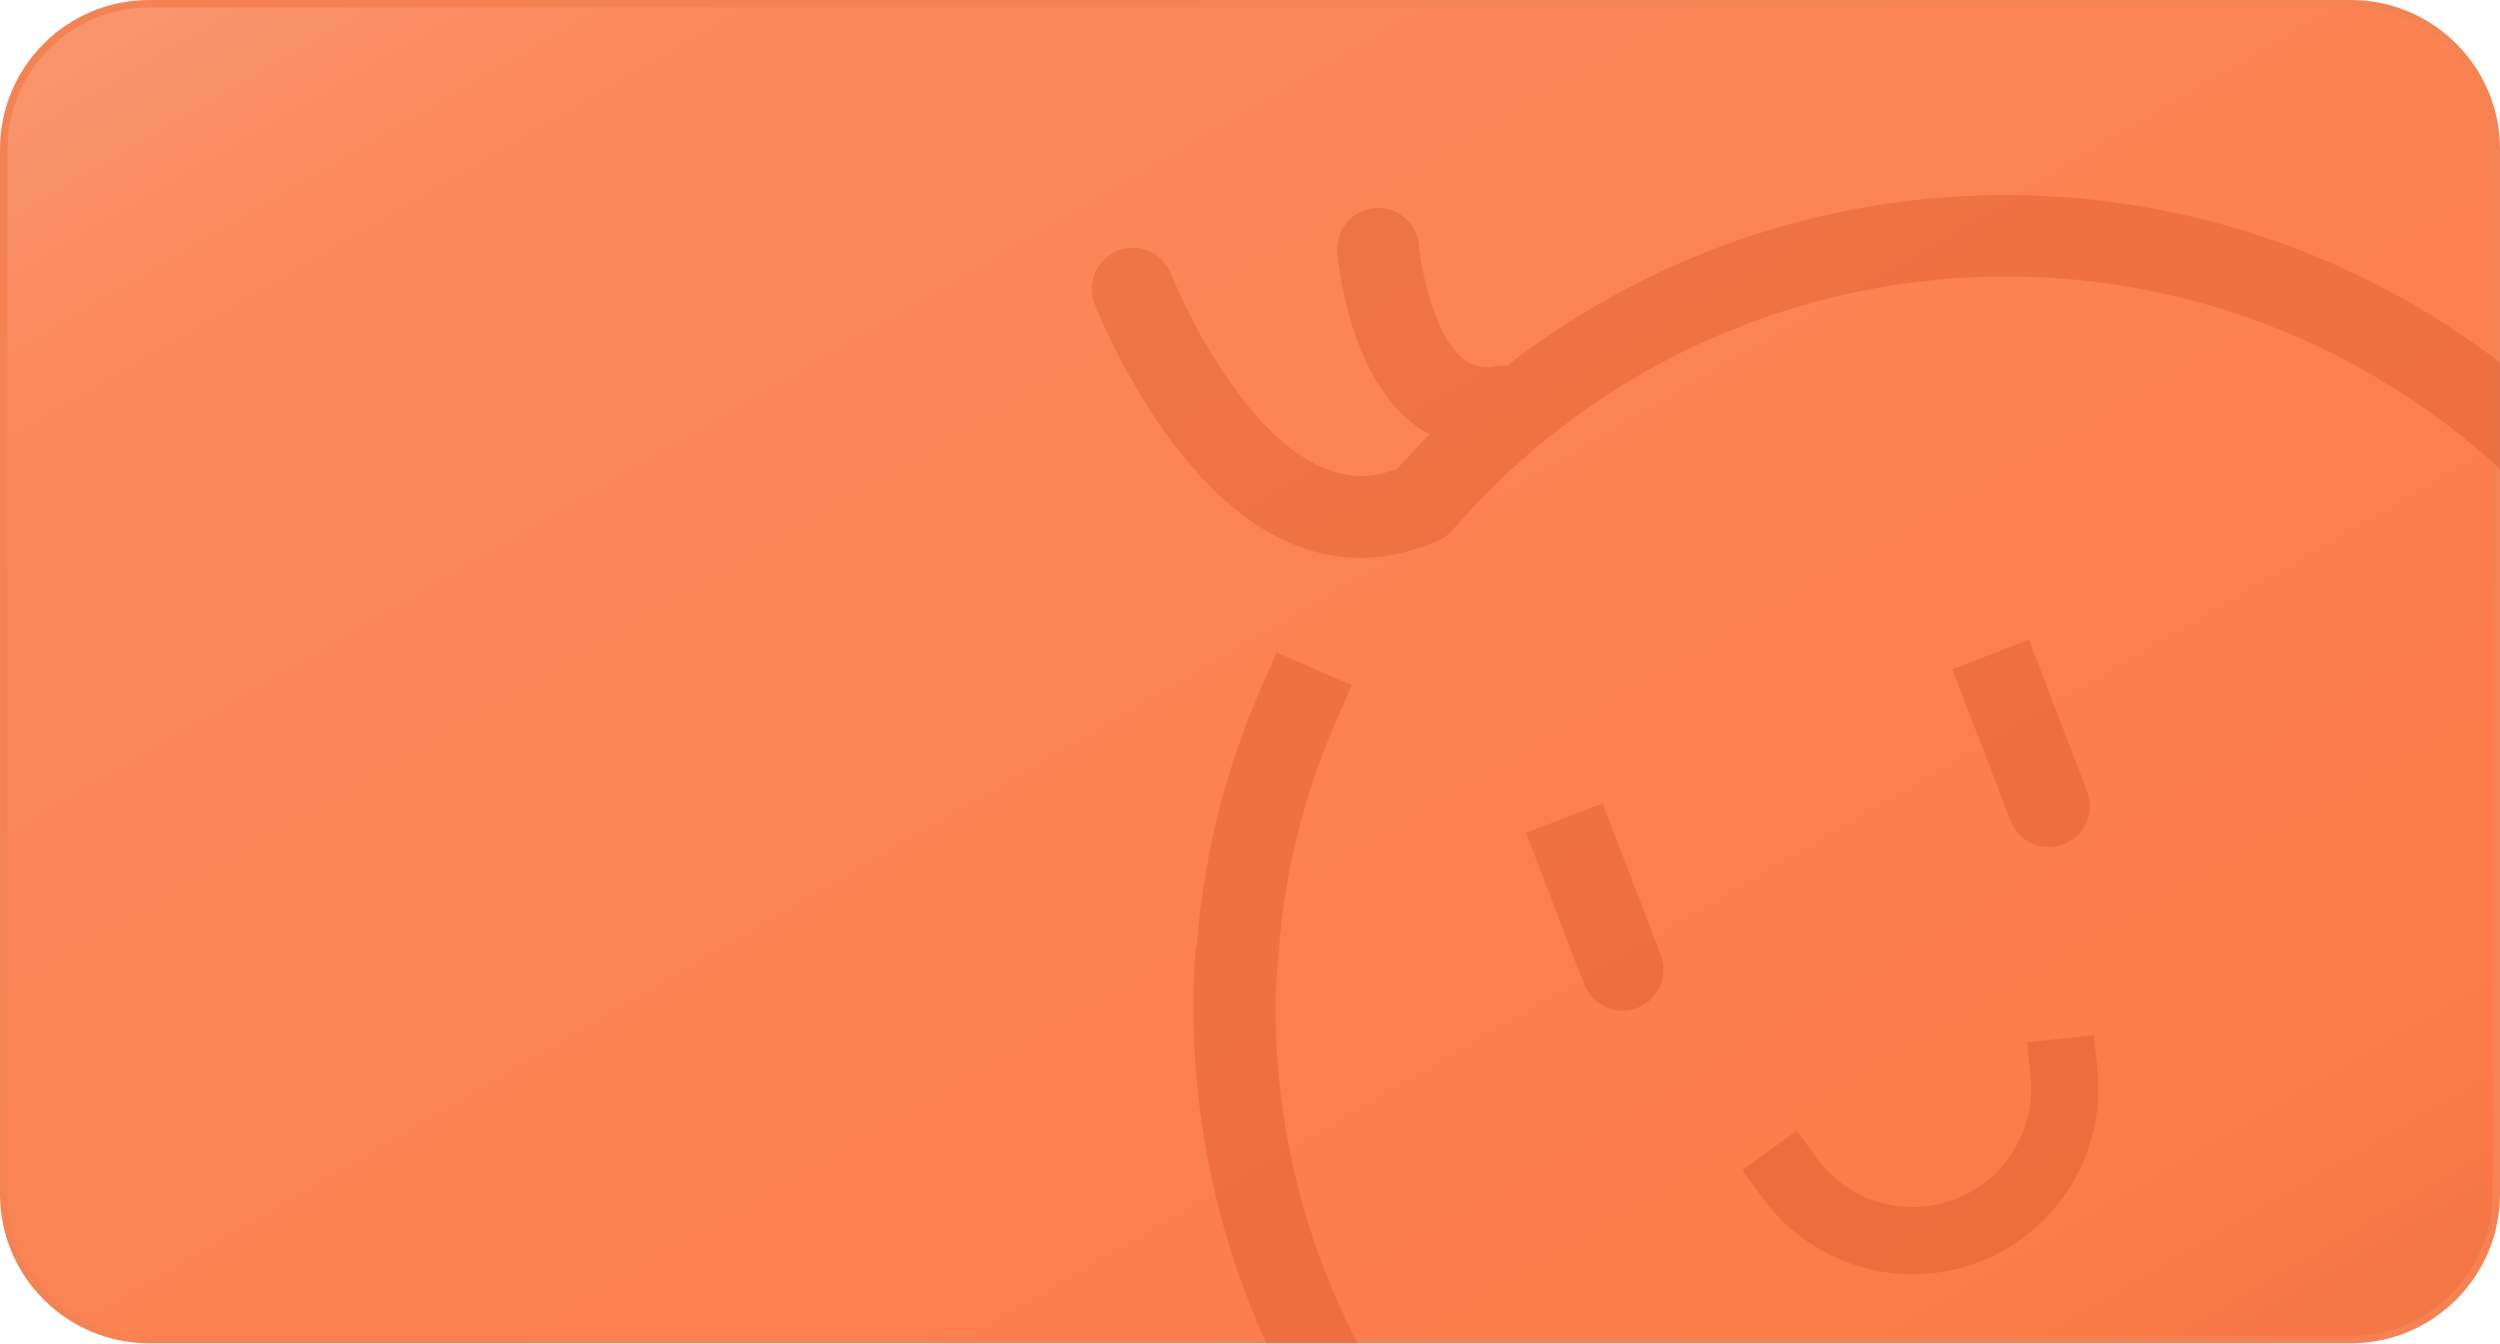
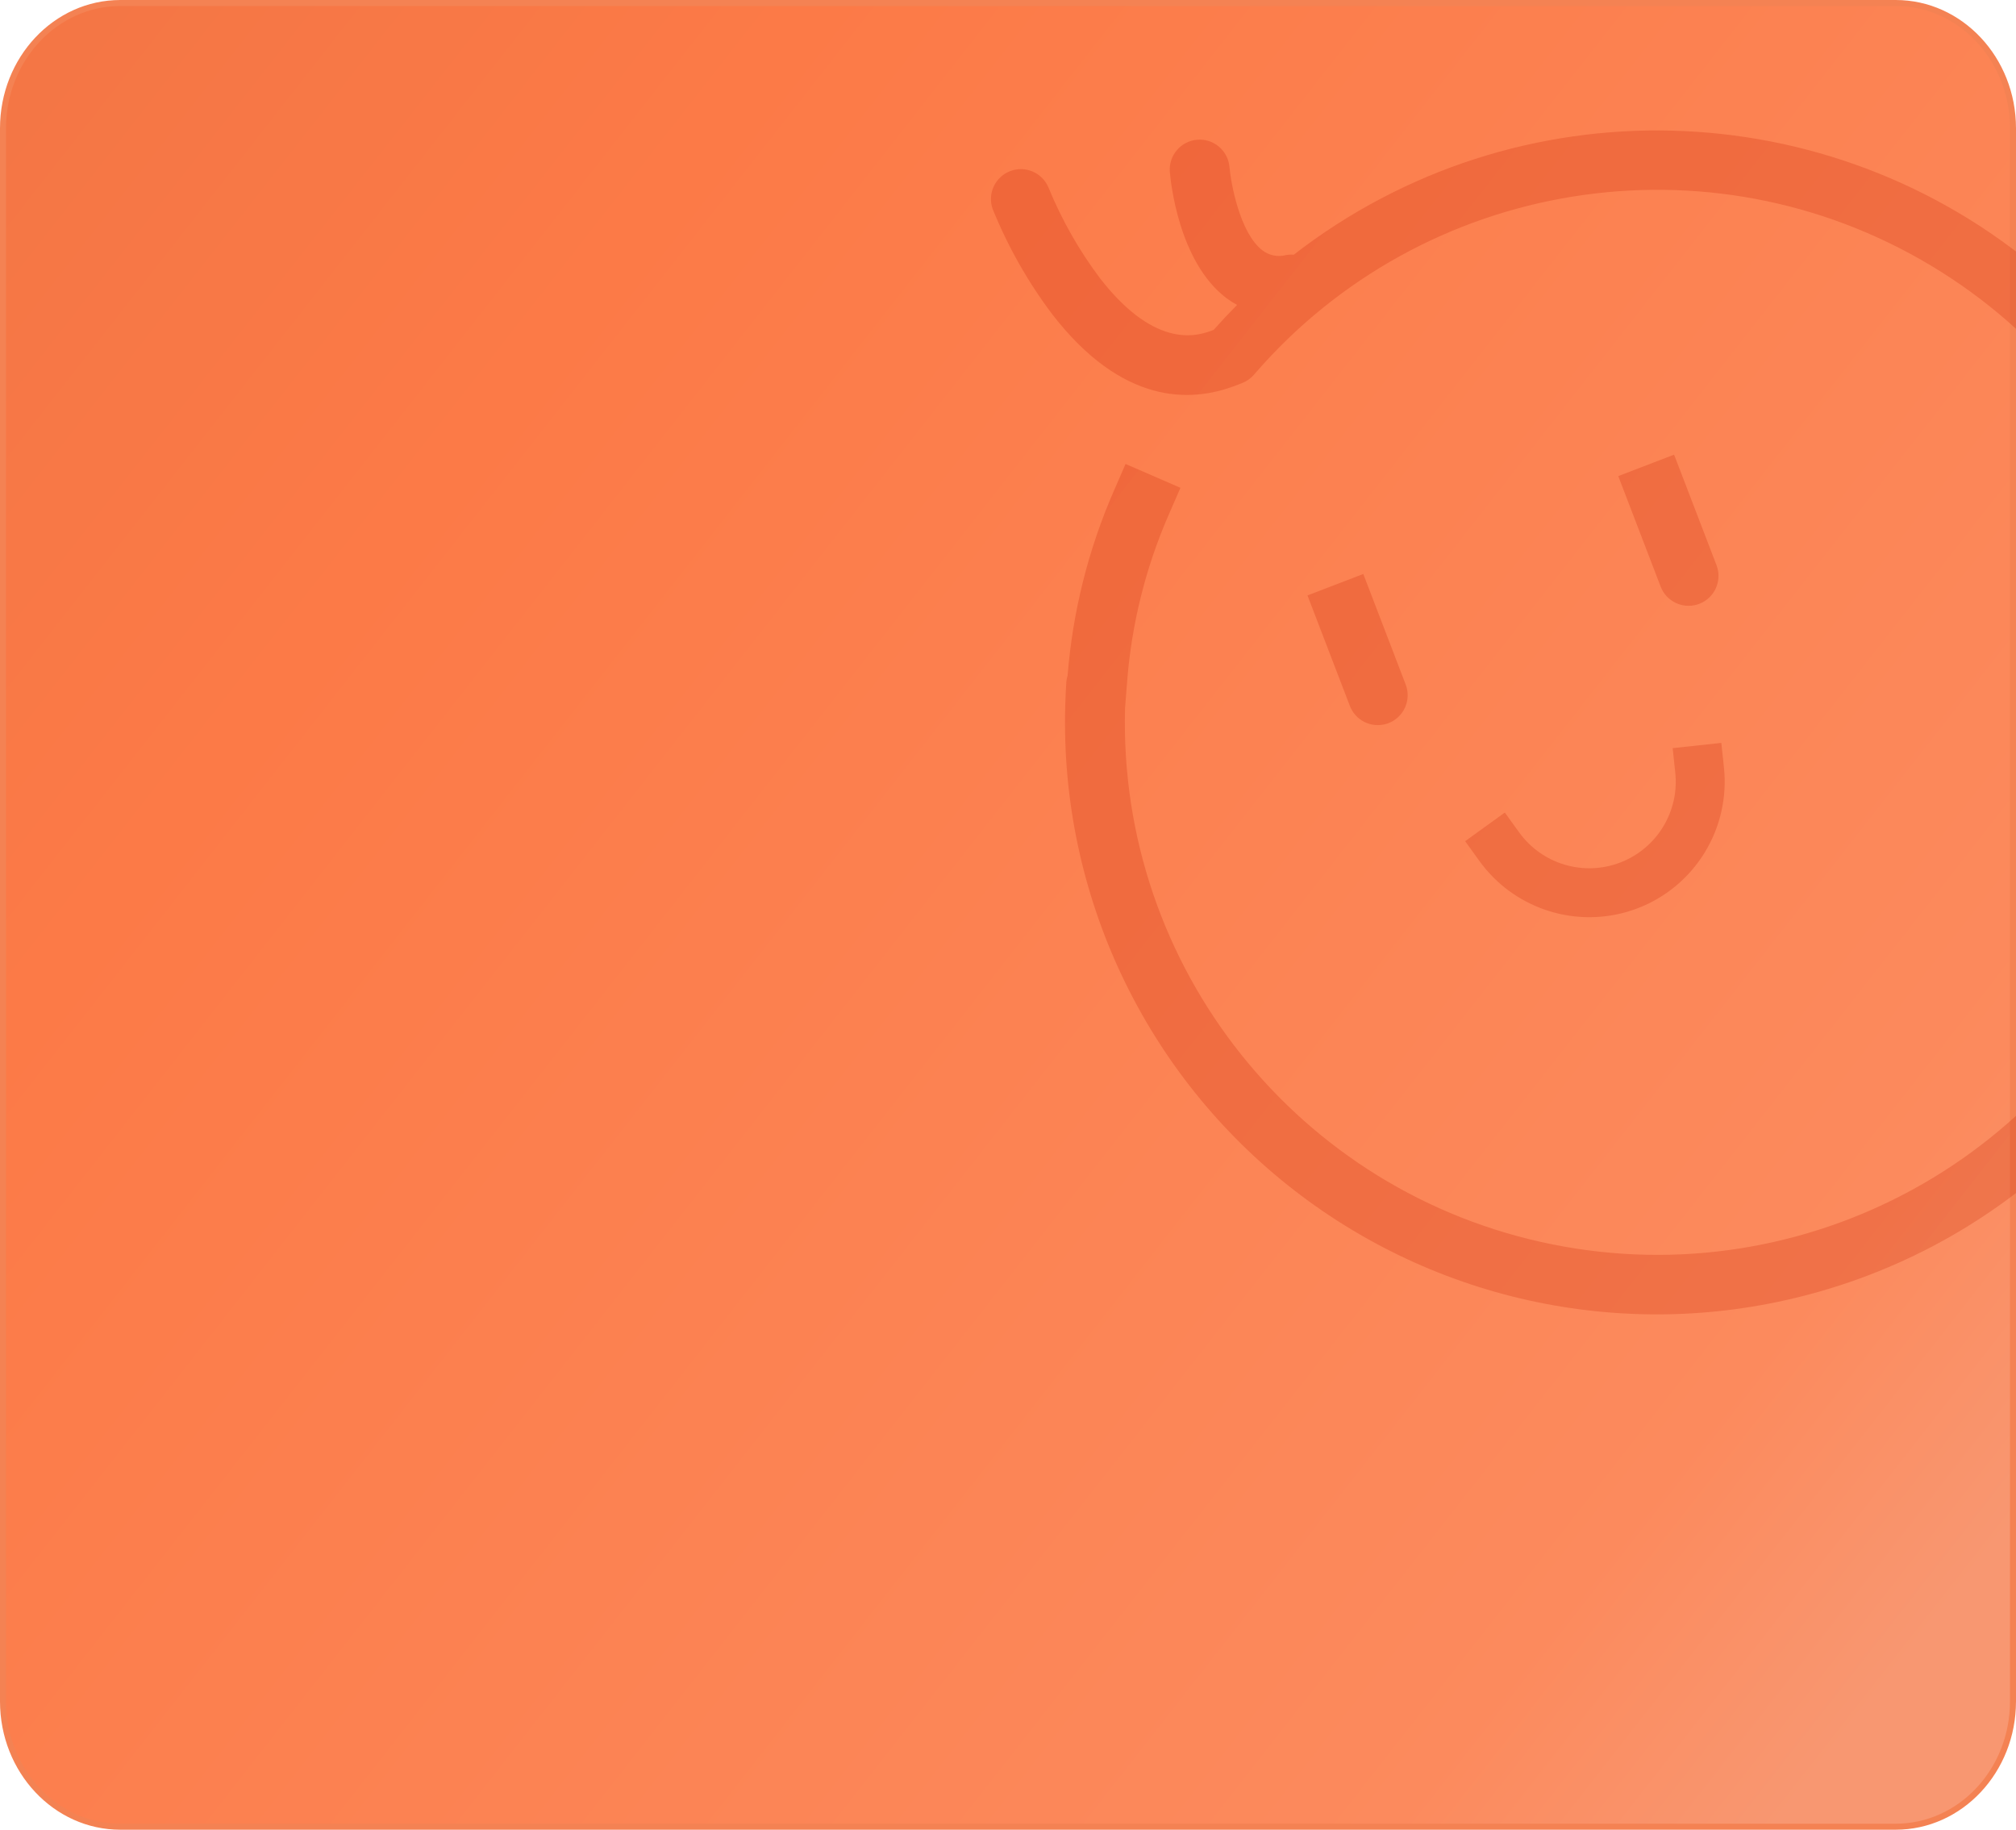
- <svg xmlns="http://www.w3.org/2000/svg" width="335" height="180" viewBox="0 0 335 180">
+ <svg xmlns="http://www.w3.org/2000/svg" width="335" height="304" viewBox="0 0 335 304">
  <defs>
-     <linearGradient id="linear-gradient" y1="0.567" x2="1" y2="0.561" gradientUnits="objectBoundingBox">
-       <stop offset="0" stop-color="#5fcef7" />
-       <stop offset="1" stop-color="#0189ea" />
+     <linearGradient id="linear-gradient" y1="0.07" x2="1.026" y2="0.79" gradientUnits="objectBoundingBox">
+       <stop offset="0" stop-color="#5d85fa" />
+       <stop offset="0.232" stop-color="#5581fa" />
+       <stop offset="0.877" stop-color="#4178fe" />
+       <stop offset="1" stop-color="#3168ea" />
    </linearGradient>
-     <linearGradient id="linear-gradient-2" x1="0.99" y1="0.922" x2="0" y2="0.021" gradientUnits="objectBoundingBox">
+     <linearGradient id="linear-gradient-2" y1="0.07" x2="1.026" y2="0.79" gradientUnits="objectBoundingBox">
      <stop offset="0" stop-color="#f47645" />
-       <stop offset="0.069" stop-color="#fc7a47" />
-       <stop offset="0.869" stop-color="#fc8a5d" />
+       <stop offset="0.232" stop-color="#fc7a47" />
+       <stop offset="0.877" stop-color="#fc8a5d" />
      <stop offset="1" stop-color="#f89771" />
    </linearGradient>
    <clipPath id="clip-path">
-       <rect id="사각형_299511" data-name="사각형 299511" width="335" height="180" rx="20" transform="translate(20 87)" fill="url(#linear-gradient)" />
-     </clipPath>
-     <clipPath id="clip-path-2">
-       <rect id="사각형_299512" data-name="사각형 299512" width="20" height="20" fill="none" />
-     </clipPath>
-     <clipPath id="clip-path-3">
-       <rect id="사각형_299516" data-name="사각형 299516" width="335" height="180" rx="20" transform="translate(20 87)" fill="#ebd6cd" />
+       <path id="패스_841493" data-name="패스 841493" d="M20,0H315c11.046,0,20,9.547,20,21.323V282.676C335,294.453,326.046,304,315,304H20c-11.046,0-20-9.547-20-21.324V21.323C0,9.547,8.954,0,20,0Z" transform="translate(4991 2935)" stroke="#4977ea" stroke-width="1" fill="url(#linear-gradient)" />
    </clipPath>
  </defs>
-   <g id="그룹_400583" data-name="그룹 400583" transform="translate(-20 -87)">
-     <g id="패스_788299" data-name="패스 788299" transform="translate(20 87)" fill="url(#linear-gradient-2)">
-       <path d="M 315 179.5 L 20 179.5 C 17.367 179.5 14.814 178.984 12.41 177.968 C 10.088 176.986 8.002 175.58 6.211 173.789 C 4.42 171.998 3.014 169.912 2.032 167.59 C 1.015 165.186 0.5 162.633 0.5 160 L 0.5 20 C 0.5 17.367 1.015 14.814 2.032 12.41 C 3.014 10.088 4.42 8.002 6.211 6.211 C 8.002 4.42 10.088 3.014 12.41 2.032 C 14.814 1.015 17.367 0.5 20 0.5 L 315 0.5 C 317.633 0.5 320.186 1.015 322.59 2.032 C 324.912 3.014 326.998 4.42 328.789 6.211 C 330.58 8.002 331.986 10.088 332.968 12.41 C 333.984 14.814 334.5 17.367 334.5 20 L 334.5 160 C 334.5 162.633 333.984 165.186 332.968 167.59 C 331.986 169.912 330.58 171.998 328.789 173.789 C 326.998 175.58 324.912 176.986 322.59 177.968 C 320.186 178.984 317.633 179.5 315 179.5 Z" stroke="none" />
-       <path d="M 20 1 C 17.435 1 14.946 1.502 12.605 2.493 C 10.342 3.45 8.31 4.82 6.565 6.565 C 4.82 8.31 3.45 10.342 2.493 12.605 C 1.502 14.946 1 17.435 1 20 L 1 160 C 1 162.565 1.502 165.054 2.493 167.395 C 3.45 169.658 4.82 171.69 6.565 173.435 C 8.31 175.18 10.342 176.55 12.605 177.507 C 14.946 178.498 17.435 179 20 179 L 315 179 C 317.565 179 320.054 178.498 322.395 177.507 C 324.658 176.55 326.69 175.18 328.435 173.435 C 330.18 171.69 331.55 169.658 332.507 167.395 C 333.498 165.054 334 162.565 334 160 L 334 20 C 334 17.435 333.498 14.946 332.507 12.605 C 331.55 10.342 330.18 8.31 328.435 6.565 C 326.69 4.82 324.658 3.45 322.395 2.493 C 320.054 1.502 317.565 1 315 1 L 20 1 M 20 0 L 315 0 C 326.046 0 335 8.954 335 20 L 335 160 C 335 171.046 326.046 180 315 180 L 20 180 C 8.954 180 0 171.046 0 160 L 0 20 C 0 8.954 8.954 0 20 0 Z" stroke="none" fill="#f48253" />
+   <g id="그룹_444150" data-name="그룹 444150" transform="translate(-20 -95)">
+     <g id="패스_788299" data-name="패스 788299" transform="translate(20 95)" fill="url(#linear-gradient-2)">
+       <path d="M 315 303.5 L 20 303.5 C 17.371 303.5 14.821 302.951 12.421 301.868 C 10.099 300.822 8.014 299.323 6.223 297.412 C 4.429 295.5 3.021 293.273 2.036 290.792 C 1.017 288.222 0.5 285.492 0.5 282.677 L 0.5 21.323 C 0.5 18.508 1.017 15.778 2.036 13.208 C 3.021 10.727 4.429 8.5 6.223 6.588 C 8.014 4.677 10.099 3.178 12.421 2.132 C 14.821 1.049 17.371 0.5 20 0.5 L 315 0.5 C 317.629 0.5 320.179 1.049 322.579 2.132 C 324.901 3.178 326.986 4.677 328.777 6.588 C 330.571 8.5 331.979 10.727 332.964 13.208 C 333.983 15.778 334.5 18.508 334.5 21.323 L 334.5 282.677 C 334.5 285.492 333.983 288.222 332.964 290.792 C 331.979 293.273 330.571 295.5 328.777 297.412 C 326.986 299.323 324.901 300.822 322.579 301.868 C 320.179 302.951 317.629 303.5 315 303.5 Z" stroke="none" />
+       <path d="M 20 1 C 17.443 1 14.962 1.534 12.626 2.587 C 10.365 3.607 8.333 5.068 6.587 6.93 C 4.837 8.796 3.462 10.97 2.501 13.392 C 1.505 15.903 1 18.572 1 21.323 L 1 282.676 C 1 285.428 1.505 288.097 2.501 290.608 C 3.462 293.03 4.837 295.204 6.587 297.07 C 8.333 298.932 10.365 300.393 12.626 301.413 C 14.962 302.466 17.443 303 20 303 L 315 303 C 317.557 303 320.038 302.466 322.374 301.413 C 324.635 300.393 326.667 298.932 328.413 297.07 C 330.163 295.204 331.538 293.03 332.499 290.608 C 333.495 288.097 334 285.428 334 282.676 L 334 21.323 C 334 18.572 333.495 15.903 332.499 13.392 C 331.538 10.97 330.163 8.796 328.413 6.93 C 326.667 5.068 324.635 3.607 322.374 2.587 C 320.038 1.534 317.557 1 315 1 L 20 1 M 20 0 L 315 0 C 326.046 0 335 9.547 335 21.323 L 335 282.676 C 335 294.453 326.046 304 315 304 L 20 304 C 8.954 304 0 294.453 0 282.676 L 0 21.323 C 0 9.547 8.954 0 20 0 Z" stroke="none" fill="#f48253" />
    </g>
-     <g id="마스크_그룹_360" data-name="마스크 그룹 360" clip-path="url(#clip-path)">
-       <g id="그룹_400571" data-name="그룹 400571" transform="translate(0 -12.747)" opacity="0.5">
-         <g id="icon_smile_4cccd9_20" transform="translate(114 -88.253)">
-           <g id="icon_smile_4cccd9_20-2" data-name="icon_smile_4cccd9_20" transform="translate(-10 -10)" clip-path="url(#clip-path-2)">
-             <path id="패스_788269" data-name="패스 788269" d="M11,4.2a7.9,7.9,0,1,1-7.8,7.9h0A7.9,7.9,0,0,1,11,4.2" fill="#4cccd9" />
-             <path id="패스_788270" data-name="패스 788270" d="M2.3,7.3a7.6,7.6,0,0,1,1.4-2" fill="none" stroke="#2c9fac" stroke-linecap="square" stroke-linejoin="round" stroke-width="1.4" />
-             <path id="패스_788271" data-name="패스 788271" d="M3.7.7s0,3.1,1.9,3.1h.1A7.9,7.9,0,1,1,2.3,7.3" fill="none" stroke="#2c9fac" stroke-linecap="round" stroke-linejoin="round" stroke-width="1.5" />
-             <path id="패스_788272" data-name="패스 788272" d="M6.2,1.3S5.7,3,6.8,3.2" fill="none" stroke="#2c9fac" stroke-linecap="round" stroke-linejoin="round" stroke-width="1.5" />
-             <path id="패스_788273" data-name="패스 788273" d="M9.7,11.5a1.5,1.5,0,0,1-3,0" fill="none" stroke="#196e72" stroke-linecap="square" stroke-miterlimit="10" stroke-width="1.4" />
-             <line id="선_114060" data-name="선 114060" y2="0.3" transform="translate(10.5 8.7)" fill="none" stroke="#196e72" stroke-linecap="round" stroke-width="1.4" />
-             <line id="선_114061" data-name="선 114061" y2="1.4" transform="translate(10.5 7.3)" fill="none" stroke="#196e72" stroke-width="1.4" />
-             <line id="선_114062" data-name="선 114062" y2="0.4" transform="translate(5.9 8.6)" fill="none" stroke="#196e72" stroke-linecap="round" stroke-width="1.4" />
-             <line id="선_114063" data-name="선 114063" y2="1.3" transform="translate(5.9 7.3)" fill="none" stroke="#196e72" stroke-width="1.4" />
-           </g>
-         </g>
-       </g>
-     </g>
-     <g id="마스크_그룹_361" data-name="마스크 그룹 361" clip-path="url(#clip-path-3)" style="isolation: isolate">
-       <g id="그룹_400575" data-name="그룹 400575" transform="translate(-226.817 -128.331) rotate(-16)" opacity="0.25" style="mix-blend-mode: multiply;isolation: isolate">
-         <path id="패스_788295" data-name="패스 788295" d="M490.09,419.161a109.02,109.02,0,0,0-131.541-41.388,5.518,5.518,0,0,0-1.416-.33,5.017,5.017,0,0,1-3.887-2.01c-3.135-4.2-2.185-13.524-1.605-16.463a5.5,5.5,0,0,0-10.783-2.164c-.331,1.642-3.045,16.307,3.557,25.182a16.257,16.257,0,0,0,1.571,1.788q-2.73,1.525-5.4,3.22c-2.749.24-11.1.96-17.443-14.825a75.27,75.27,0,0,1-4.528-18.687,5.5,5.5,0,0,0-10.956.962,85.555,85.555,0,0,0,5.191,21.606c7.755,19.495,19.883,22.658,28.7,21.9l1.354-.118a5.5,5.5,0,0,0,2.536-.879,97.87,97.87,0,1,1-39.678,52.392l1.764-4.716a94.913,94.913,0,0,1,15.69-27.175l3.5-4.244-8.487-6.995-3.5,4.244a105.844,105.844,0,0,0-17.455,30.193,5.458,5.458,0,0,0-.579,1.147c-.474,1.312-.912,2.633-1.334,3.959l-.064.17.01,0A108.784,108.784,0,0,0,399.216,587.606,108.811,108.811,0,0,0,490.09,419.161Z" fill="#c74114" />
-         <path id="패스_788296" data-name="패스 788296" d="M384.058,510.762a24.921,24.921,0,0,1-23.413-16.451l-1.526-4.233,8.464-3.053,1.526,4.233a15.9,15.9,0,0,0,30.619-2.675l.769-4.433,8.865,1.538-.769,4.434a24.919,24.919,0,0,1-22.364,20.545C385.5,510.73,384.777,510.762,384.058,510.762Z" fill="#c74114" />
-         <path id="패스_788297" data-name="패스 788297" d="M417.521,454.047l-.354-4.064c0-.017-.006-.034-.007-.052l-1.534-17.559-10.956.957,1.538,17.609h0l.354,4.064a5.5,5.5,0,0,0,5.472,5.021c.16,0,.322-.006.484-.02A5.5,5.5,0,0,0,417.521,454.047Z" fill="#c74114" />
-         <path id="패스_788298" data-name="패스 788298" d="M356.553,459.381l-.473-5.418,0-.033-1.417-16.224-10.956.957,1.42,16.254h0v0l.473,5.418a5.5,5.5,0,0,0,5.472,5.02c.16,0,.322-.006.485-.021A5.5,5.5,0,0,0,356.553,459.381Z" fill="#c74114" />
+     <g id="마스크_그룹_359638" data-name="마스크 그룹 359638" transform="translate(-4971 -2840)" clip-path="url(#clip-path)">
+       <g id="그룹_400575" data-name="그룹 400575" transform="translate(4764.276 2713.907) rotate(-16)" opacity="0.25" style="mix-blend-mode: multiply;isolation: isolate">
+         <path id="패스_788295" data-name="패스 788295" d="M470.9,412.372a98.55,98.55,0,0,0-118.908-37.413,4.99,4.99,0,0,0-1.28-.3,4.535,4.535,0,0,1-3.514-1.817c-2.834-3.794-1.975-12.225-1.451-14.882A4.971,4.971,0,0,0,336,356.005c-.3,1.484-2.753,14.741,3.215,22.763a14.7,14.7,0,0,0,1.42,1.616q-2.468,1.379-4.884,2.911c-2.485.217-10.029.868-15.768-13.4A68.041,68.041,0,0,1,315.89,353a4.971,4.971,0,0,0-9.9.87,77.337,77.337,0,0,0,4.692,19.531c7.01,17.623,17.973,20.482,25.941,19.8l1.224-.107a4.971,4.971,0,0,0,2.292-.795,88.471,88.471,0,1,1-35.867,47.36l1.595-4.263a85.8,85.8,0,0,1,14.183-24.565l3.162-3.836-7.672-6.323-3.161,3.836A95.678,95.678,0,0,0,296.6,431.8a4.934,4.934,0,0,0-.523,1.037c-.428,1.186-.824,2.38-1.206,3.579l-.058.154.009,0a98.336,98.336,0,0,0,93.934,128.066A98.361,98.361,0,0,0,470.9,412.372Z" transform="translate(0 0)" fill="#ce4c17" />
+         <path id="패스_788296" data-name="패스 788296" d="M381.663,508.206A22.527,22.527,0,0,1,360.5,493.335l-1.379-3.826,7.651-2.76,1.379,3.826a14.371,14.371,0,0,0,27.678-2.418l.7-4.007,8.014,1.39-.7,4.008a22.526,22.526,0,0,1-20.216,18.572C382.968,508.177,382.313,508.206,381.663,508.206Z" transform="translate(-6.612 -13.031)" fill="#ce4c17" />
+         <path id="패스_788297" data-name="패스 788297" d="M416.287,451.965l-.32-3.674c0-.015-.005-.031-.006-.047l-1.387-15.873-9.9.865,1.39,15.918h0l.32,3.674a4.971,4.971,0,0,0,4.946,4.539c.145,0,.291-.005.438-.018A4.97,4.97,0,0,0,416.287,451.965Z" transform="translate(-10.987 -8.058)" fill="#ce4c17" />
+         <path id="패스_788298" data-name="패스 788298" d="M355.319,457.3l-.428-4.9,0-.03-1.281-14.666-9.9.865,1.284,14.693h0v0l.428,4.9a4.972,4.972,0,0,0,4.946,4.538c.145,0,.291-.005.438-.019A4.969,4.969,0,0,0,355.319,457.3Z" transform="translate(-5.132 -8.57)" fill="#ce4c17" />
      </g>
    </g>
  </g>
</svg>
